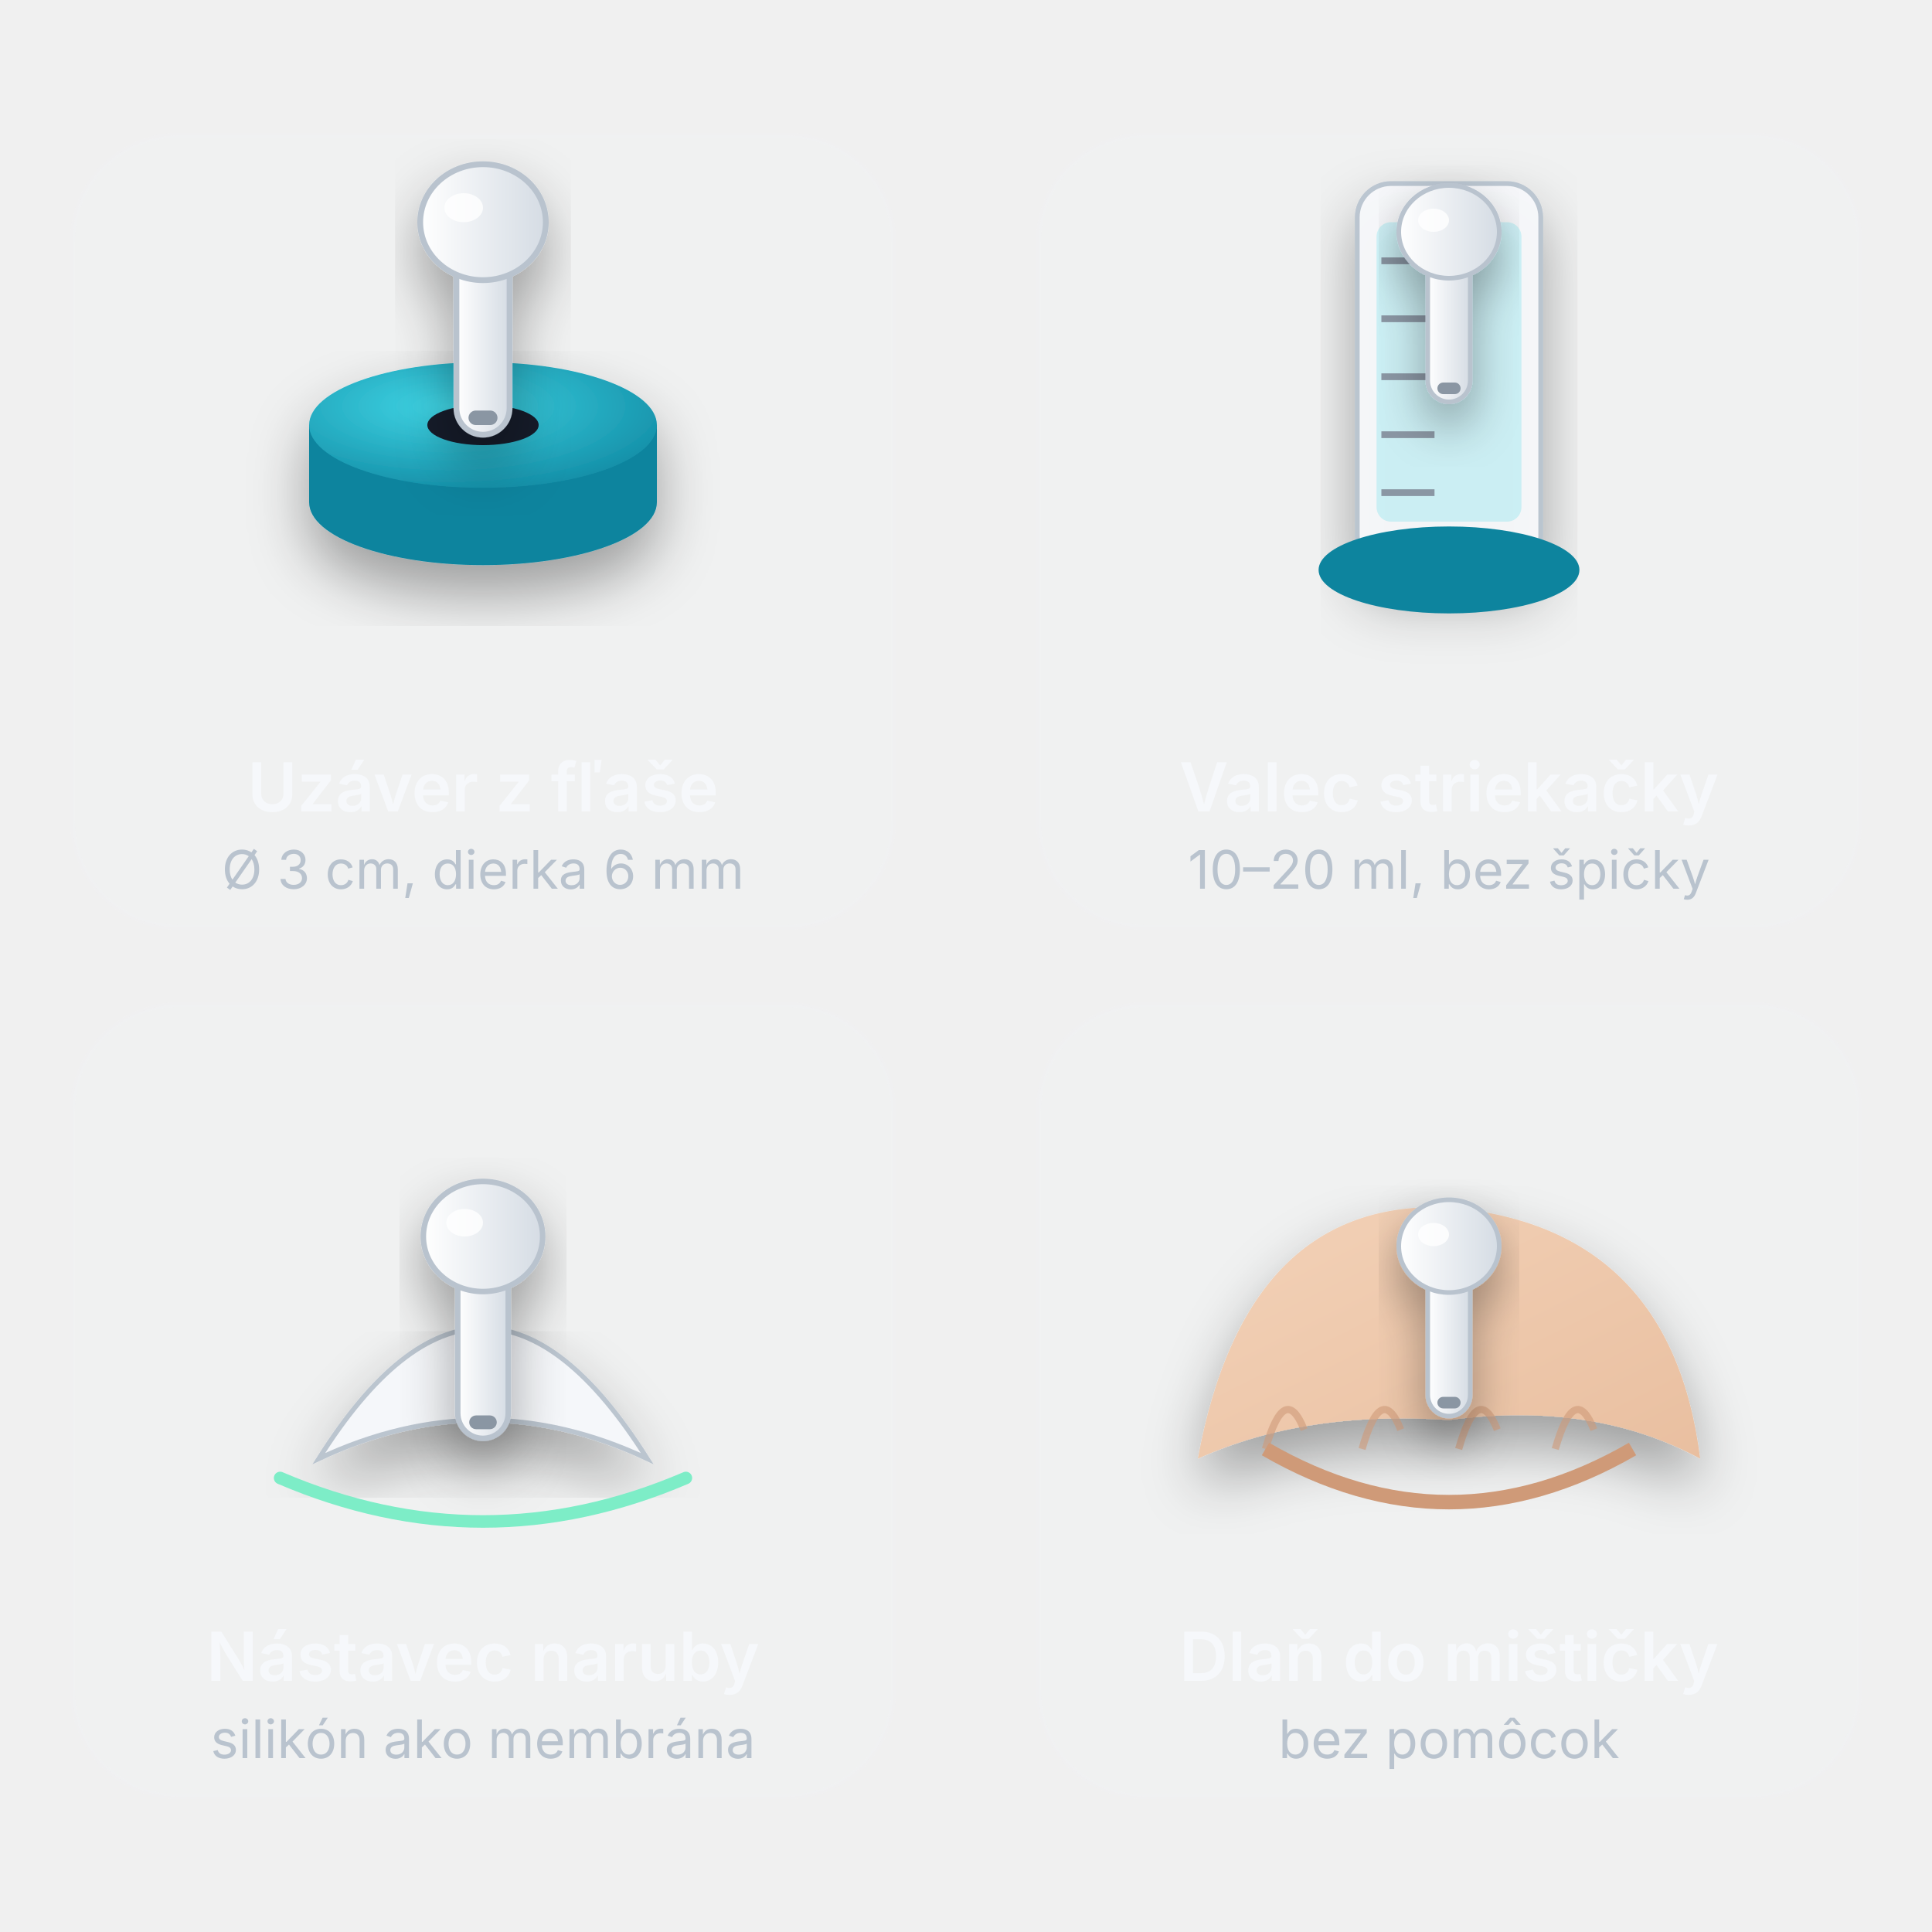
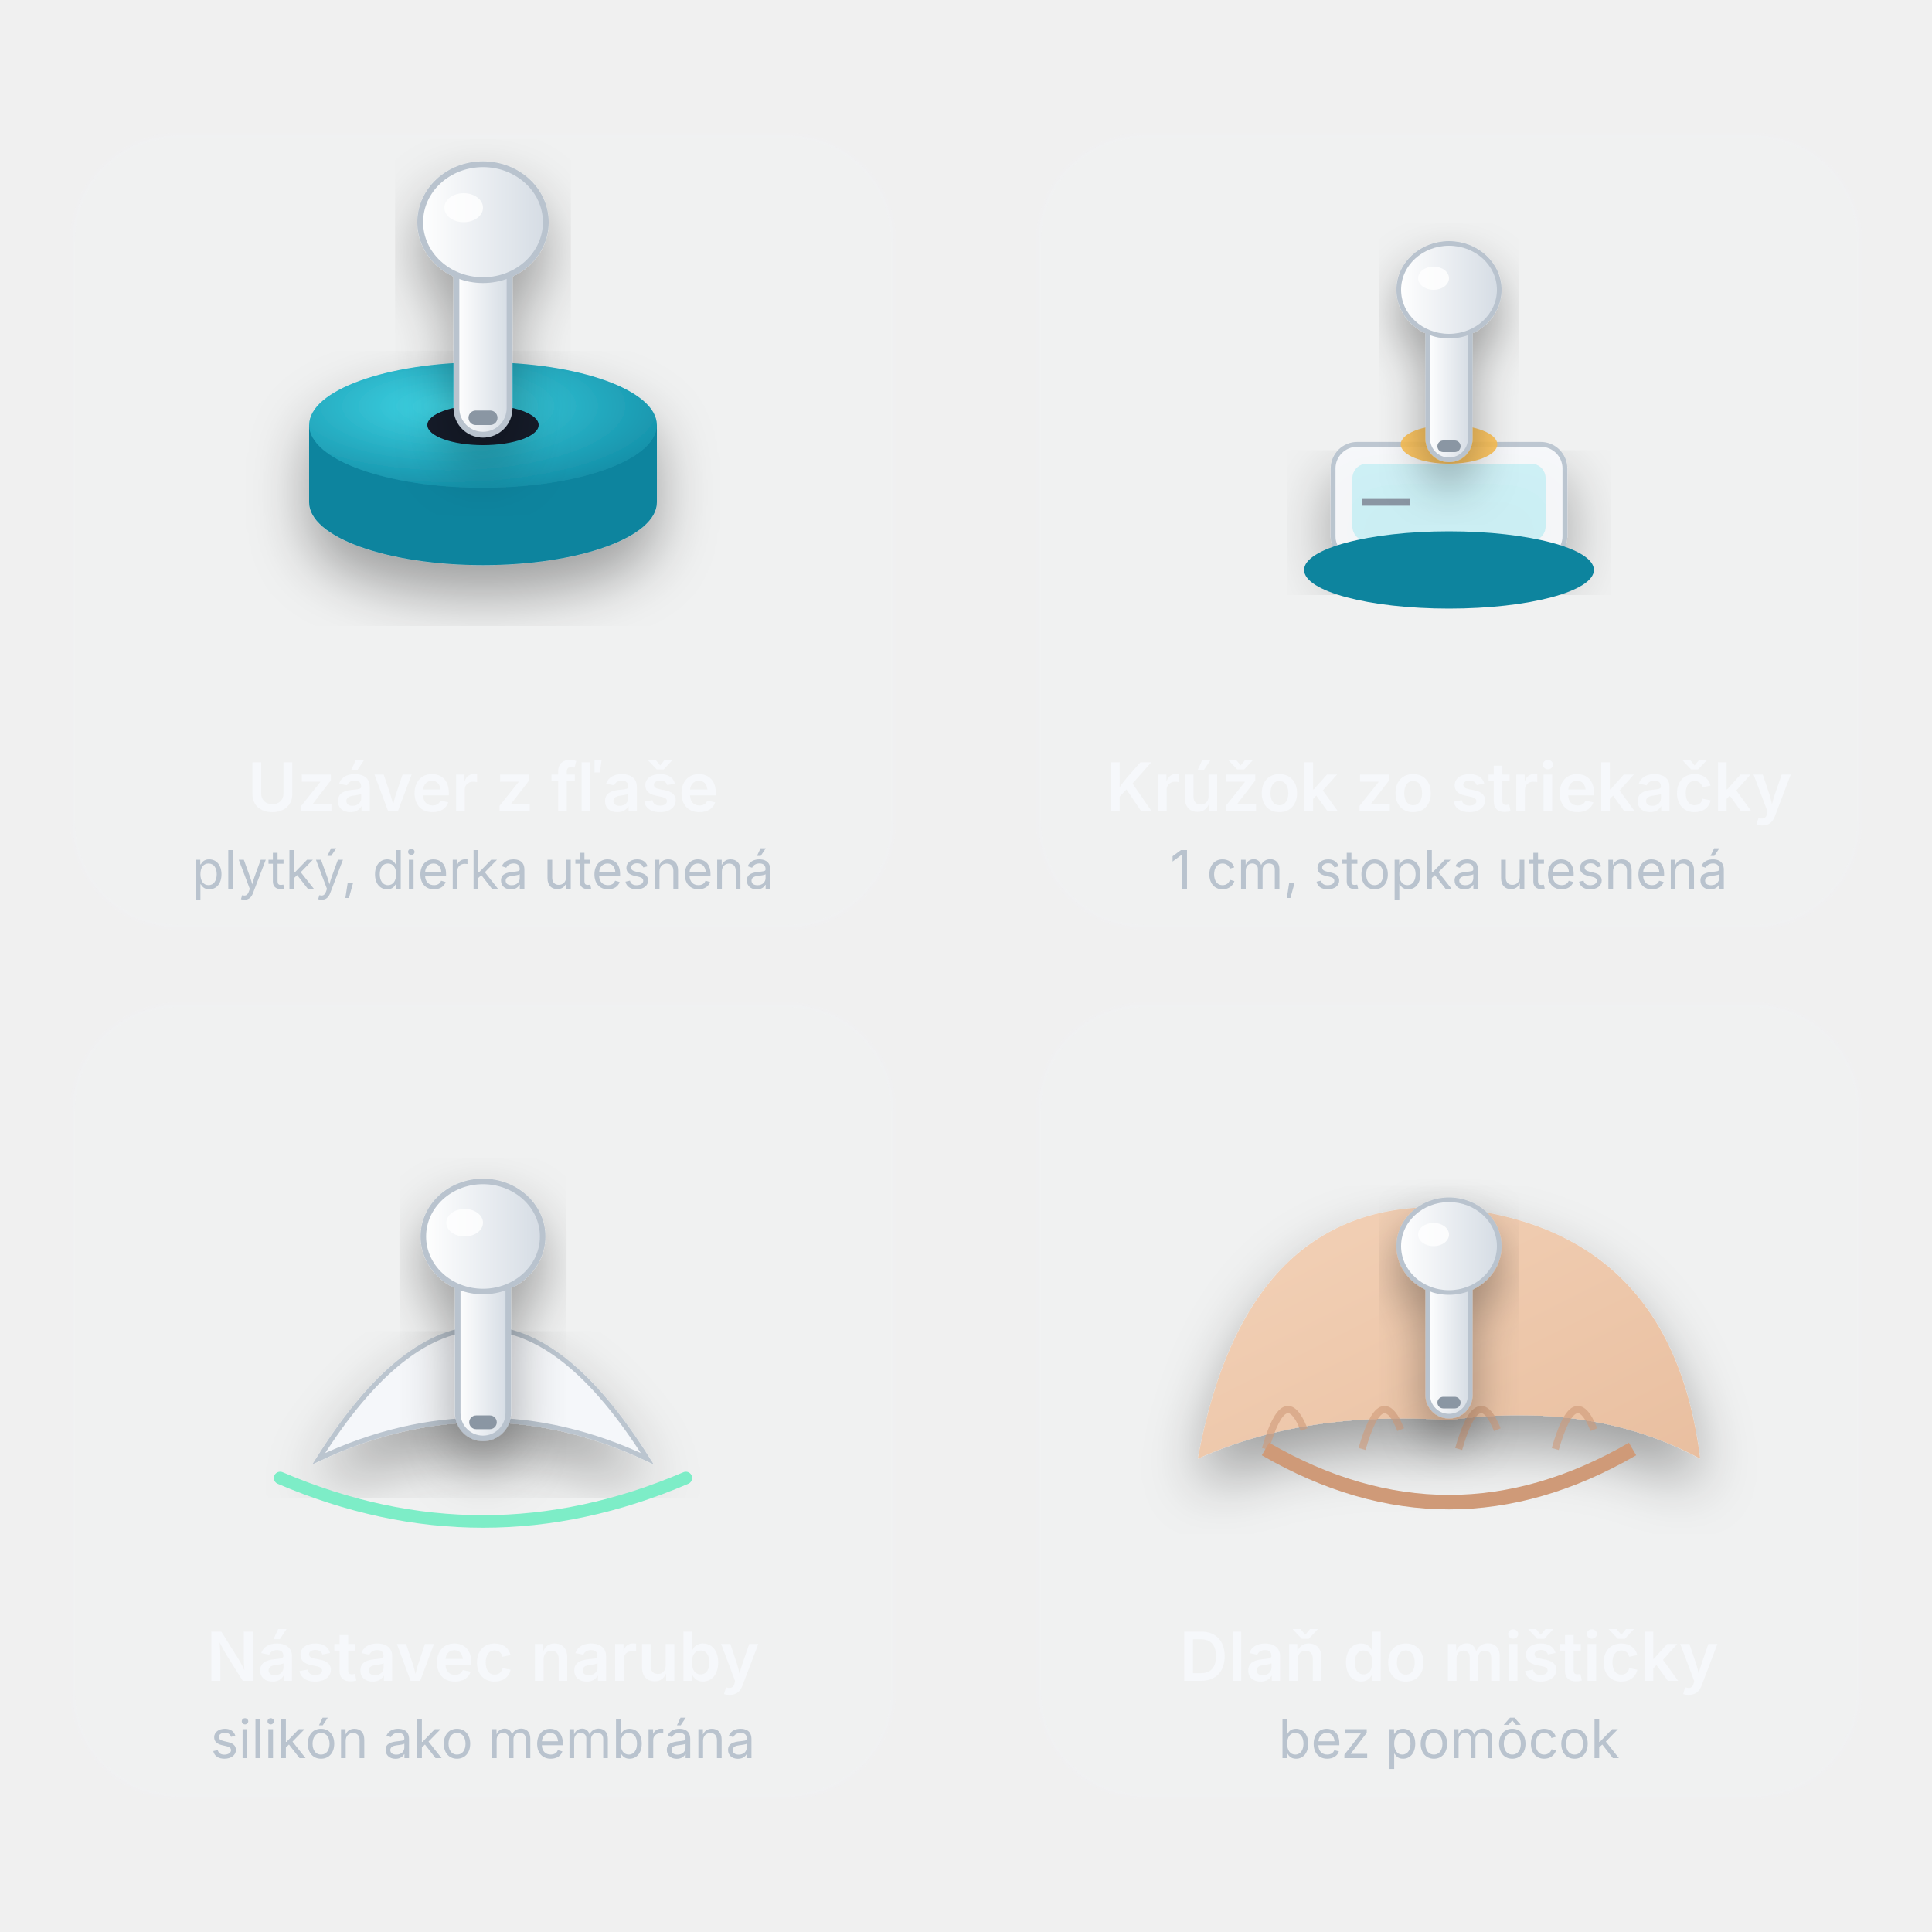
<svg xmlns="http://www.w3.org/2000/svg" viewBox="0 0 400 400" width="400" height="400">
  <defs>
    <filter id="glow" x="-50%" y="-50%" width="200%" height="200%">
      <feGaussianBlur stdDeviation="8" result="b" />
      <feMerge>
        <feMergeNode in="b" />
        <feMergeNode in="SourceGraphic" />
      </feMerge>
    </filter>
    <filter id="soft" x="-50%" y="-50%" width="200%" height="200%">
      <feGaussianBlur stdDeviation="3" />
    </filter>
    <filter id="shadow" x="-20%" y="-20%" width="140%" height="150%">
      <feDropShadow dx="0" dy="6" stdDeviation="6" flood-color="#000" flood-opacity="0.35" />
    </filter>
    <linearGradient id="skin" x1="0" y1="0" x2="1" y2="1">
      <stop offset="0" stop-color="#F3D2B8" />
      <stop offset="1" stop-color="#E9BFA0" />
    </linearGradient>
    <linearGradient id="skinSide" x1="0" y1="0" x2="1" y2="0">
      <stop offset="0" stop-color="#E9BFA0" />
      <stop offset="1" stop-color="#CF9A78" />
    </linearGradient>
    <linearGradient id="shirt" x1="0" y1="0" x2="0" y2="1">
      <stop offset="0" stop-color="#5F82A6" />
      <stop offset="1" stop-color="#355270" />
    </linearGradient>
    <linearGradient id="hair" x1="0" y1="0" x2="1" y2="1">
      <stop offset="0" stop-color="#4A4060" />
      <stop offset="1" stop-color="#2C2538" />
    </linearGradient>
    <linearGradient id="teal" x1="0" y1="0" x2="1" y2="1">
      <stop offset="0" stop-color="#40D6E6" />
      <stop offset="1" stop-color="#0D849E" />
    </linearGradient>
    <linearGradient id="coral" x1="0" y1="0" x2="1" y2="1">
      <stop offset="0" stop-color="#FF7061" />
      <stop offset="1" stop-color="#C7333D" />
    </linearGradient>
    <linearGradient id="screen" x1="0" y1="0" x2="0" y2="1">
      <stop offset="0" stop-color="#1B2B45" />
      <stop offset="1" stop-color="#0B1426" />
    </linearGradient>
    <linearGradient id="pod" x1="0" y1="0" x2="1" y2="0">
      <stop offset="0" stop-color="#FFFFFF" />
      <stop offset="1" stop-color="#D5DCE4" />
    </linearGradient>
    <radialGradient id="capTop" cx="0.4" cy="0.35" r="0.8">
      <stop offset="0" stop-color="#40D6E6" />
      <stop offset="1" stop-color="#0D849E" />
    </radialGradient>
  </defs>
  <rect x="15" y="28" width="170" height="164" rx="22" fill="#F6F8FB" opacity="0.06" />
  <rect x="15" y="28" width="170" height="164" rx="22" fill="none" stroke="#F6F8FB" stroke-opacity="0.08" />
  <text x="100" y="168" fill="#F6F8FB" font-family="-apple-system, Inter, Helvetica, Arial, sans-serif" font-size="14" font-weight="600" text-anchor="middle">Uzáver z fľaše</text>
-   <text x="100" y="184" fill="#B9C3CE" font-family="-apple-system, Inter, Helvetica, Arial, sans-serif" font-size="11" font-weight="400" text-anchor="middle">Ø 3 cm, dierka 6 mm</text>
+   <text x="100" y="184" fill="#B9C3CE" font-family="-apple-system, Inter, Helvetica, Arial, sans-serif" font-size="11" font-weight="400" text-anchor="middle">plytký, dierka utesnená</text>
  <rect x="215" y="28" width="170" height="164" rx="22" fill="#F6F8FB" opacity="0.06" />
  <rect x="215" y="28" width="170" height="164" rx="22" fill="none" stroke="#F6F8FB" stroke-opacity="0.08" />
-   <text x="300" y="168" fill="#F6F8FB" font-family="-apple-system, Inter, Helvetica, Arial, sans-serif" font-size="14" font-weight="600" text-anchor="middle">Valec striekačky</text>
-   <text x="300" y="184" fill="#B9C3CE" font-family="-apple-system, Inter, Helvetica, Arial, sans-serif" font-size="11" font-weight="400" text-anchor="middle">10–20 ml, bez špičky</text>
+   <text x="300" y="168" fill="#F6F8FB" font-family="-apple-system, Inter, Helvetica, Arial, sans-serif" font-size="14" font-weight="600" text-anchor="middle">Krúžok zo striekačky</text>
+   <text x="300" y="184" fill="#B9C3CE" font-family="-apple-system, Inter, Helvetica, Arial, sans-serif" font-size="11" font-weight="400" text-anchor="middle">1 cm, stopka utesnená</text>
  <rect x="15" y="208" width="170" height="164" rx="22" fill="#F6F8FB" opacity="0.06" />
  <rect x="15" y="208" width="170" height="164" rx="22" fill="none" stroke="#F6F8FB" stroke-opacity="0.08" />
  <text x="100" y="348" fill="#F6F8FB" font-family="-apple-system, Inter, Helvetica, Arial, sans-serif" font-size="14" font-weight="600" text-anchor="middle">Nástavec naruby</text>
  <text x="100" y="364" fill="#B9C3CE" font-family="-apple-system, Inter, Helvetica, Arial, sans-serif" font-size="11" font-weight="400" text-anchor="middle">silikón ako membrána</text>
  <rect x="215" y="208" width="170" height="164" rx="22" fill="#F6F8FB" opacity="0.06" />
  <rect x="215" y="208" width="170" height="164" rx="22" fill="none" stroke="#F6F8FB" stroke-opacity="0.08" />
  <text x="300" y="348" fill="#F6F8FB" font-family="-apple-system, Inter, Helvetica, Arial, sans-serif" font-size="14" font-weight="600" text-anchor="middle">Dlaň do mištičky</text>
  <text x="300" y="364" fill="#B9C3CE" font-family="-apple-system, Inter, Helvetica, Arial, sans-serif" font-size="11" font-weight="400" text-anchor="middle">bez pomôcok</text>
  <g transform="translate(100 104)" filter="url(#shadow)">
    <ellipse cx="0" cy="0" rx="36" ry="13" fill="#0D849E" />
    <rect x="-36" y="-16" width="72" height="16" fill="#0D849E" />
    <ellipse cx="0" cy="-16" rx="36" ry="13" fill="url(#capTop)" />
    <ellipse cx="0" cy="-16" rx="11.52" ry="4.16" fill="#141A2B" />
  </g>
  <g transform="translate(100 46) rotate(0) scale(1.0)" filter="url(#shadow)">
    <rect x="-5.5" y="4" width="11" height="40" rx="5.5" fill="url(#pod)" stroke="#B9C3CE" stroke-width="1.2" />
    <ellipse cx="0" cy="0" rx="13" ry="12" fill="url(#pod)" stroke="#B9C3CE" stroke-width="1.2" />
    <ellipse cx="-4" cy="-3" rx="4" ry="3" fill="#FFFFFF" opacity="0.8" />
    <rect x="-3" y="39" width="6" height="3" rx="1.5" fill="#8A96A3" />
  </g>
  <g filter="url(#shadow)">
-     <rect x="281" y="38" width="38" height="80" rx="7" fill="#F6F8FB" opacity="0.92" stroke="#B9C3CE" />
-     <rect x="285" y="46" width="30" height="62" rx="3" fill="#40D6E6" opacity="0.22" />
+     <rect x="276" y="92" width="48" height="24" rx="5" fill="#F6F8FB" opacity="0.92" stroke="#B9C3CE" />
+     <rect x="280" y="96" width="40" height="16" rx="3" fill="#40D6E6" opacity="0.22" />
  </g>
-   <line x1="286" y1="54" x2="297" y2="54" stroke="#8A96A3" stroke-width="1.4" />
-   <line x1="286" y1="66" x2="297" y2="66" stroke="#8A96A3" stroke-width="1.4" />
-   <line x1="286" y1="78" x2="297" y2="78" stroke="#8A96A3" stroke-width="1.4" />
-   <line x1="286" y1="90" x2="297" y2="90" stroke="#8A96A3" stroke-width="1.4" />
-   <line x1="286" y1="102" x2="297" y2="102" stroke="#8A96A3" stroke-width="1.4" />
-   <ellipse cx="300" cy="118" rx="27" ry="9" fill="#0D849E" />
-   <g transform="translate(300 48) rotate(0) scale(0.8)" filter="url(#shadow)">
+   <line x1="282" y1="104" x2="292" y2="104" stroke="#8A96A3" stroke-width="1.4" />
+   <ellipse cx="300" cy="92" rx="10" ry="4" fill="#FFC254" opacity="0.9" />
+   <ellipse cx="300" cy="118" rx="30" ry="8" fill="#0D849E" />
+   <g transform="translate(300 60) rotate(0) scale(0.8)" filter="url(#shadow)">
    <rect x="-5.5" y="4" width="11" height="40" rx="5.5" fill="url(#pod)" stroke="#B9C3CE" stroke-width="1.2" />
    <ellipse cx="0" cy="0" rx="13" ry="12" fill="url(#pod)" stroke="#B9C3CE" stroke-width="1.2" />
    <ellipse cx="-4" cy="-3" rx="4" ry="3" fill="#FFFFFF" opacity="0.8" />
    <rect x="-3" y="39" width="6" height="3" rx="1.5" fill="#8A96A3" />
  </g>
  <path d="M66 302 Q100 248 134 302 Q100 286 66 302 Z" fill="#F6F8FB" opacity="0.95" stroke="#B9C3CE" filter="url(#shadow)" />
  <g transform="translate(100 256) rotate(0) scale(0.95)" filter="url(#shadow)">
    <rect x="-5.5" y="4" width="11" height="40" rx="5.5" fill="url(#pod)" stroke="#B9C3CE" stroke-width="1.2" />
    <ellipse cx="0" cy="0" rx="13" ry="12" fill="url(#pod)" stroke="#B9C3CE" stroke-width="1.2" />
    <ellipse cx="-4" cy="-3" rx="4" ry="3" fill="#FFFFFF" opacity="0.8" />
    <rect x="-3" y="39" width="6" height="3" rx="1.5" fill="#8A96A3" />
  </g>
  <path d="M58 306 Q100 324 142 306" stroke="#7DEDC7" stroke-width="2.6" fill="none" stroke-linecap="round" />
  <path d="M248 302 Q258 248 300 250 Q346 254 352 302 Q330 290 300 294 Q270 292 248 302 Z" fill="url(#skin)" filter="url(#shadow)" />
  <path d="M262 300 Q300 322 338 300" stroke="#CF9A78" stroke-width="3" fill="none" />
  <path d="M262 300 q4 -14 8 -4" stroke="#CF9A78" stroke-width="1.5" fill="none" opacity="0.6" />
  <path d="M282 300 q4 -14 8 -4" stroke="#CF9A78" stroke-width="1.5" fill="none" opacity="0.6" />
  <path d="M302 300 q4 -14 8 -4" stroke="#CF9A78" stroke-width="1.5" fill="none" opacity="0.6" />
  <path d="M322 300 q4 -14 8 -4" stroke="#CF9A78" stroke-width="1.5" fill="none" opacity="0.6" />
  <g transform="translate(300 258) rotate(0) scale(0.8)" filter="url(#shadow)">
    <rect x="-5.5" y="4" width="11" height="40" rx="5.5" fill="url(#pod)" stroke="#B9C3CE" stroke-width="1.2" />
    <ellipse cx="0" cy="0" rx="13" ry="12" fill="url(#pod)" stroke="#B9C3CE" stroke-width="1.2" />
    <ellipse cx="-4" cy="-3" rx="4" ry="3" fill="#FFFFFF" opacity="0.8" />
    <rect x="-3" y="39" width="6" height="3" rx="1.5" fill="#8A96A3" />
  </g>
</svg>
